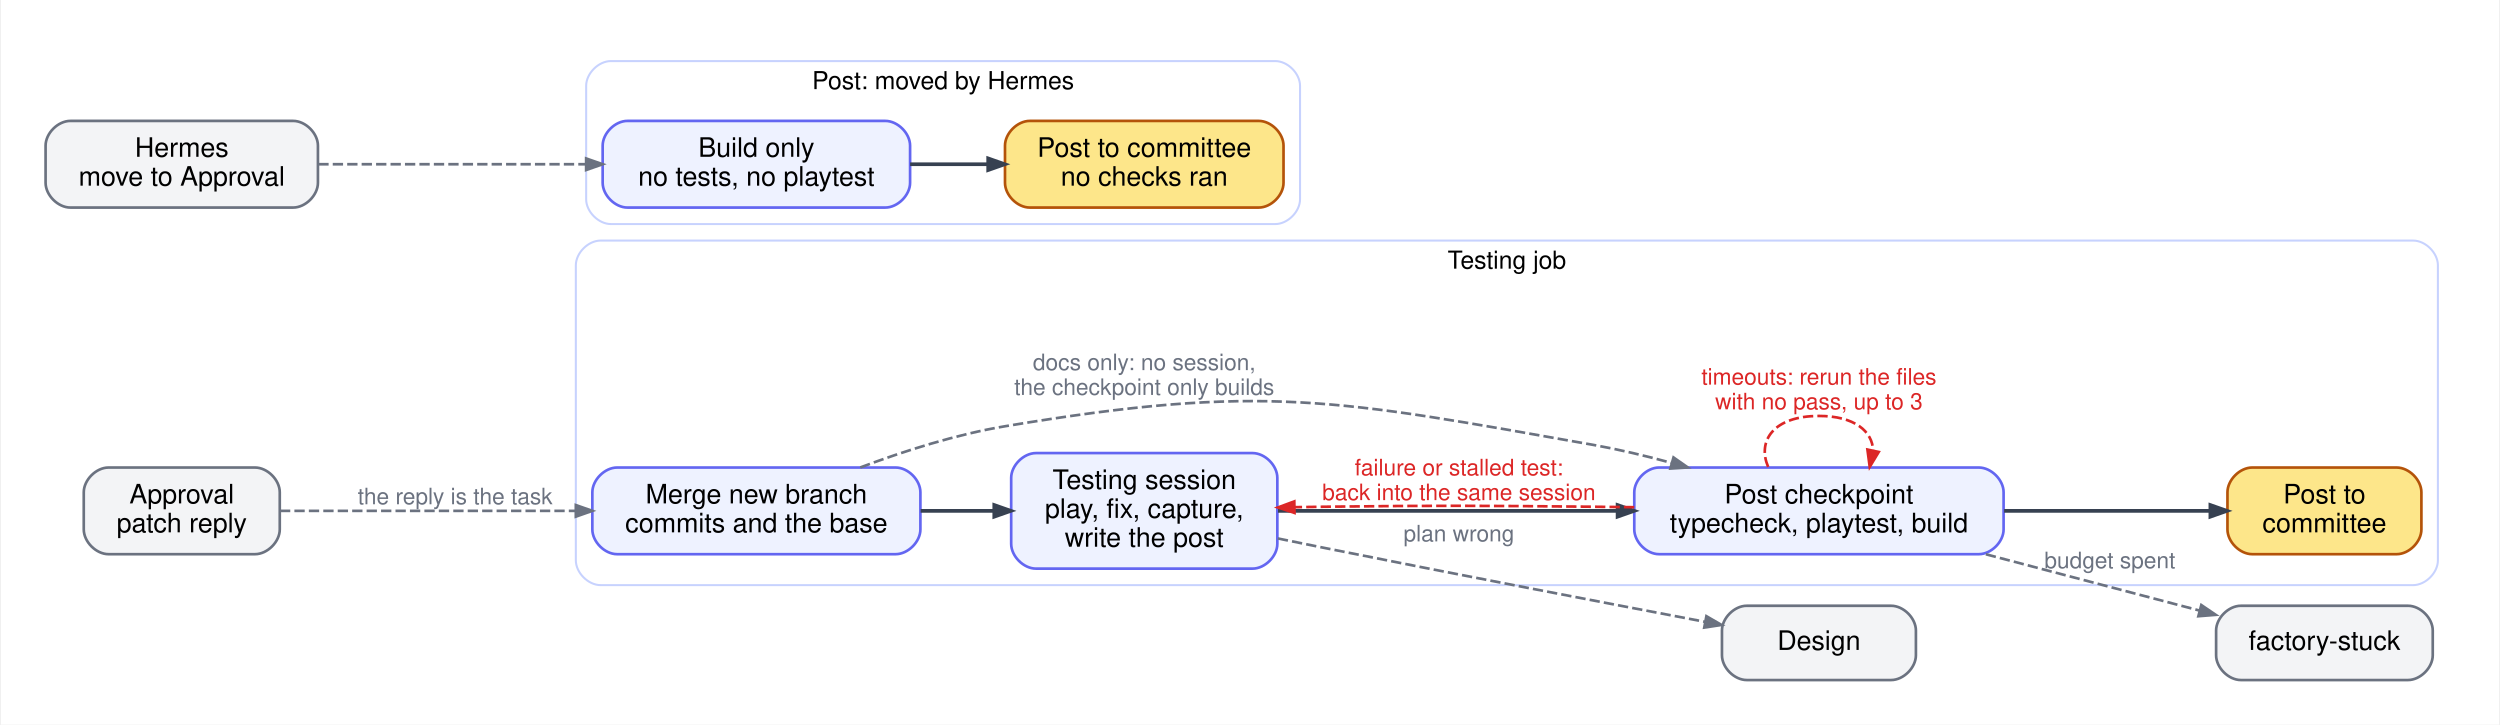
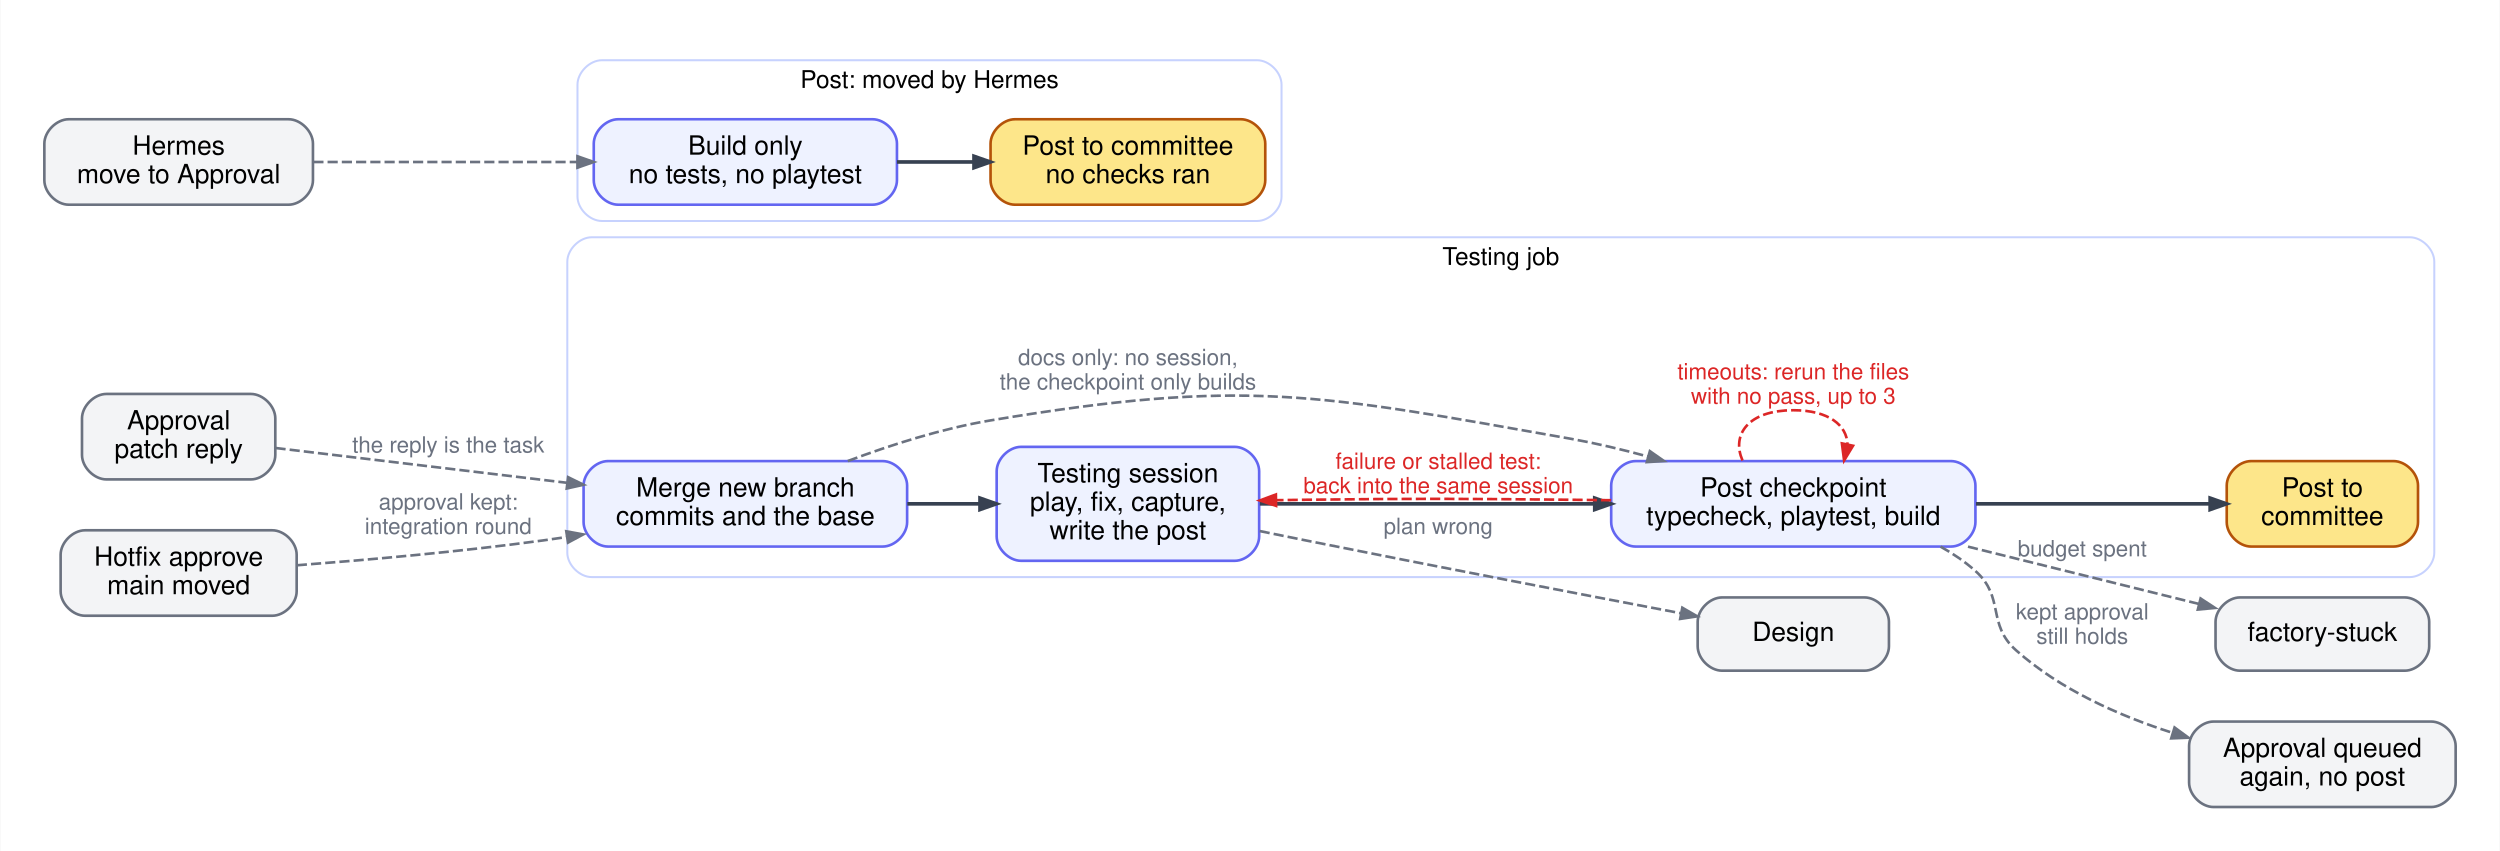
- <svg xmlns="http://www.w3.org/2000/svg" width="1211pt" height="351pt" viewBox="0.00 0.00 1210.70 351.20">
-   <g id="graph0" class="graph" transform="scale(1 1) rotate(0) translate(21.6 329.6)">
-     <polygon fill="white" stroke="transparent" points="-21.6,21.6 -21.6,-329.6 1189.1,-329.6 1189.1,21.6 -21.6,21.6" />
+ <svg xmlns="http://www.w3.org/2000/svg" width="1228pt" height="418pt" viewBox="0.00 0.00 1228.20 418.20">
+   <g id="graph0" class="graph" transform="scale(1 1) rotate(0) translate(21.6 396.6)">
+     <polygon fill="white" stroke="transparent" points="-21.6,21.6 -21.6,-396.6 1206.6,-396.6 1206.6,21.6 -21.6,21.6" />
    <g id="clust1" class="cluster">
-       <path fill="white" stroke="#c7d2fe" d="M269,-46C269,-46 1147.5,-46 1147.5,-46 1153.5,-46 1159.5,-52 1159.5,-58 1159.5,-58 1159.5,-201 1159.5,-201 1159.5,-207 1153.5,-213 1147.5,-213 1147.5,-213 269,-213 269,-213 263,-213 257,-207 257,-201 257,-201 257,-58 257,-58 257,-52 263,-46 269,-46" />
-       <text text-anchor="middle" x="708.25" y="-199.4" font-family="Helvetica,sans-Serif" font-size="12.00">Testing job</text>
+       <path fill="white" stroke="#c7d2fe" d="M269,-113C269,-113 1162.5,-113 1162.5,-113 1168.5,-113 1174.5,-119 1174.5,-125 1174.5,-125 1174.5,-268 1174.5,-268 1174.5,-274 1168.5,-280 1162.5,-280 1162.5,-280 269,-280 269,-280 263,-280 257,-274 257,-268 257,-268 257,-125 257,-125 257,-119 263,-113 269,-113" />
+       <text text-anchor="middle" x="715.75" y="-266.4" font-family="Helvetica,sans-Serif" font-size="12.00">Testing job</text>
    </g>
    <g id="clust2" class="cluster">
-       <path fill="white" stroke="#c7d2fe" d="M274,-221C274,-221 596,-221 596,-221 602,-221 608,-227 608,-233 608,-233 608,-288 608,-288 608,-294 602,-300 596,-300 596,-300 274,-300 274,-300 268,-300 262,-294 262,-288 262,-288 262,-233 262,-233 262,-227 268,-221 274,-221" />
-       <text text-anchor="middle" x="435" y="-286.4" font-family="Helvetica,sans-Serif" font-size="12.00">Post: moved by Hermes</text>
+       <path fill="white" stroke="#c7d2fe" d="M274,-288C274,-288 596,-288 596,-288 602,-288 608,-294 608,-300 608,-300 608,-355 608,-355 608,-361 602,-367 596,-367 596,-367 274,-367 274,-367 268,-367 262,-361 262,-355 262,-355 262,-300 262,-300 262,-294 268,-288 274,-288" />
+       <text text-anchor="middle" x="435" y="-353.4" font-family="Helvetica,sans-Serif" font-size="12.00">Post: moved by Hermes</text>
    </g>
    <g id="node1" class="node">
-       <path fill="#eef2ff" stroke="#6366f1" stroke-width="1.3" d="M412,-103C412,-103 277,-103 277,-103 271,-103 265,-97 265,-91 265,-91 265,-73 265,-73 265,-67 271,-61 277,-61 277,-61 412,-61 412,-61 418,-61 424,-67 424,-73 424,-73 424,-91 424,-91 424,-97 418,-103 412,-103" />
-       <text text-anchor="middle" x="344.5" y="-85.6" font-family="Helvetica,sans-Serif" font-size="13.00">Merge new branch</text>
-       <text text-anchor="middle" x="344.5" y="-71.6" font-family="Helvetica,sans-Serif" font-size="13.00">commits and the base</text>
+       <path fill="#eef2ff" stroke="#6366f1" stroke-width="1.3" d="M412,-170C412,-170 277,-170 277,-170 271,-170 265,-164 265,-158 265,-158 265,-140 265,-140 265,-134 271,-128 277,-128 277,-128 412,-128 412,-128 418,-128 424,-134 424,-140 424,-140 424,-158 424,-158 424,-164 418,-170 412,-170" />
+       <text text-anchor="middle" x="344.5" y="-152.6" font-family="Helvetica,sans-Serif" font-size="13.00">Merge new branch</text>
+       <text text-anchor="middle" x="344.5" y="-138.6" font-family="Helvetica,sans-Serif" font-size="13.00">commits and the base</text>
    </g>
    <g id="node2" class="node">
-       <path fill="#eef2ff" stroke="#6366f1" stroke-width="1.3" d="M585,-110C585,-110 480,-110 480,-110 474,-110 468,-104 468,-98 468,-98 468,-66 468,-66 468,-60 474,-54 480,-54 480,-54 585,-54 585,-54 591,-54 597,-60 597,-66 597,-66 597,-98 597,-98 597,-104 591,-110 585,-110" />
-       <text text-anchor="middle" x="532.5" y="-92.6" font-family="Helvetica,sans-Serif" font-size="13.00">Testing session</text>
-       <text text-anchor="middle" x="532.5" y="-78.6" font-family="Helvetica,sans-Serif" font-size="13.00">play, fix, capture,</text>
-       <text text-anchor="middle" x="532.5" y="-64.6" font-family="Helvetica,sans-Serif" font-size="13.00">write the post</text>
+       <path fill="#eef2ff" stroke="#6366f1" stroke-width="1.3" d="M585,-177C585,-177 480,-177 480,-177 474,-177 468,-171 468,-165 468,-165 468,-133 468,-133 468,-127 474,-121 480,-121 480,-121 585,-121 585,-121 591,-121 597,-127 597,-133 597,-133 597,-165 597,-165 597,-171 591,-177 585,-177" />
+       <text text-anchor="middle" x="532.5" y="-159.6" font-family="Helvetica,sans-Serif" font-size="13.00">Testing session</text>
+       <text text-anchor="middle" x="532.5" y="-145.6" font-family="Helvetica,sans-Serif" font-size="13.00">play, fix, capture,</text>
+       <text text-anchor="middle" x="532.5" y="-131.6" font-family="Helvetica,sans-Serif" font-size="13.00">write the post</text>
    </g>
    <g id="edge1" class="edge">
-       <path fill="none" stroke="#374151" stroke-width="1.8" d="M424.11,-82C435.95,-82 448.11,-82 459.8,-82" />
-       <polygon fill="#374151" stroke="#374151" stroke-width="1.8" points="459.81,-84.8 467.81,-82 459.81,-79.2 459.81,-84.8" />
+       <path fill="none" stroke="#374151" stroke-width="1.8" d="M424.11,-149C435.95,-149 448.11,-149 459.8,-149" />
+       <polygon fill="#374151" stroke="#374151" stroke-width="1.8" points="459.81,-151.8 467.81,-149 459.81,-146.2 459.81,-151.8" />
    </g>
    <g id="node3" class="node">
-       <path fill="#eef2ff" stroke="#6366f1" stroke-width="1.3" d="M937,-103C937,-103 782,-103 782,-103 776,-103 770,-97 770,-91 770,-91 770,-73 770,-73 770,-67 776,-61 782,-61 782,-61 937,-61 937,-61 943,-61 949,-67 949,-73 949,-73 949,-91 949,-91 949,-97 943,-103 937,-103" />
-       <text text-anchor="middle" x="859.5" y="-85.6" font-family="Helvetica,sans-Serif" font-size="13.00">Post checkpoint</text>
-       <text text-anchor="middle" x="859.5" y="-71.6" font-family="Helvetica,sans-Serif" font-size="13.00">typecheck, playtest, build</text>
+       <path fill="#eef2ff" stroke="#6366f1" stroke-width="1.3" d="M937,-170C937,-170 782,-170 782,-170 776,-170 770,-164 770,-158 770,-158 770,-140 770,-140 770,-134 776,-128 782,-128 782,-128 937,-128 937,-128 943,-128 949,-134 949,-140 949,-140 949,-158 949,-158 949,-164 943,-170 937,-170" />
+       <text text-anchor="middle" x="859.5" y="-152.6" font-family="Helvetica,sans-Serif" font-size="13.00">Post checkpoint</text>
+       <text text-anchor="middle" x="859.5" y="-138.6" font-family="Helvetica,sans-Serif" font-size="13.00">typecheck, playtest, build</text>
    </g>
    <g id="edge7" class="edge">
-       <path fill="none" stroke="#6b7280" stroke-width="1.3" stroke-dasharray="5,2" d="M394.84,-103.03C416.02,-110.98 441.31,-119.05 465,-123 590,-143.85 625.21,-136.07 750,-114 762.49,-111.79 775.59,-108.66 788.19,-105.21" />
-       <polygon fill="#6b7280" stroke="#6b7280" stroke-width="1.3" points="789.01,-107.89 795.96,-103.03 787.5,-102.5 789.01,-107.89" />
-       <text text-anchor="middle" x="532.5" y="-150.2" font-family="Helvetica,sans-Serif" font-size="11.00" fill="#6b7280">docs only: no session,</text>
-       <text text-anchor="middle" x="532.5" y="-138.2" font-family="Helvetica,sans-Serif" font-size="11.00" fill="#6b7280">the checkpoint only builds</text>
+       <path fill="none" stroke="#6b7280" stroke-width="1.3" stroke-dasharray="5,2" d="M394.84,-170.03C416.02,-177.98 441.31,-186.05 465,-190 590,-210.85 625.21,-203.07 750,-181 762.49,-178.79 775.59,-175.66 788.19,-172.21" />
+       <polygon fill="#6b7280" stroke="#6b7280" stroke-width="1.3" points="789.01,-174.89 795.96,-170.03 787.5,-169.5 789.01,-174.89" />
+       <text text-anchor="middle" x="532.5" y="-217.2" font-family="Helvetica,sans-Serif" font-size="11.00" fill="#6b7280">docs only: no session,</text>
+       <text text-anchor="middle" x="532.5" y="-205.2" font-family="Helvetica,sans-Serif" font-size="11.00" fill="#6b7280">the checkpoint only builds</text>
    </g>
    <g id="edge2" class="edge">
-       <path fill="none" stroke="#374151" stroke-width="1.8" d="M597.32,-82C644.18,-82 708.66,-82 761.83,-82" />
-       <polygon fill="#374151" stroke="#374151" stroke-width="1.8" points="761.92,-84.8 769.92,-82 761.92,-79.2 761.92,-84.8" />
+       <path fill="none" stroke="#374151" stroke-width="1.8" d="M597.32,-149C644.18,-149 708.66,-149 761.83,-149" />
+       <polygon fill="#374151" stroke="#374151" stroke-width="1.8" points="761.92,-151.8 769.92,-149 761.92,-146.2 761.92,-151.8" />
    </g>
    <g id="node9" class="node">
-       <path fill="#f3f4f6" stroke="#6b7280" stroke-width="1.3" d="M894.5,-36C894.5,-36 824.5,-36 824.5,-36 818.5,-36 812.5,-30 812.5,-24 812.5,-24 812.5,-12 812.5,-12 812.5,-6 818.5,0 824.5,0 824.5,0 894.5,0 894.5,0 900.5,0 906.5,-6 906.5,-12 906.5,-12 906.5,-24 906.5,-24 906.5,-30 900.5,-36 894.5,-36" />
-       <text text-anchor="middle" x="859.5" y="-14.6" font-family="Helvetica,sans-Serif" font-size="13.00">Design</text>
+       <path fill="#f3f4f6" stroke="#6b7280" stroke-width="1.3" d="M894.5,-103C894.5,-103 824.5,-103 824.5,-103 818.5,-103 812.5,-97 812.5,-91 812.5,-91 812.5,-79 812.5,-79 812.5,-73 818.5,-67 824.5,-67 824.5,-67 894.5,-67 894.5,-67 900.5,-67 906.5,-73 906.5,-79 906.5,-79 906.5,-91 906.5,-91 906.5,-97 900.5,-103 894.5,-103" />
+       <text text-anchor="middle" x="859.5" y="-81.6" font-family="Helvetica,sans-Serif" font-size="13.00">Design</text>
+     </g>
+     <g id="edge12" class="edge">
+       <path fill="none" stroke="#6b7280" stroke-width="1.3" stroke-dasharray="5,2" d="M597.25,-135.62C604.91,-134.05 612.63,-132.48 620,-131 683.12,-118.35 755.78,-104.42 804.15,-95.25" />
+       <polygon fill="#6b7280" stroke="#6b7280" stroke-width="1.3" points="804.95,-97.95 812.29,-93.7 803.91,-92.44 804.95,-97.95" />
+       <text text-anchor="middle" x="685" y="-134.2" font-family="Helvetica,sans-Serif" font-size="11.00" fill="#6b7280">plan wrong</text>
+     </g>
+     <g id="edge5" class="edge">
+       <path fill="none" stroke="#dc2626" stroke-width="1.3" stroke-dasharray="5,2" d="M769.98,-150.77C763.22,-150.86 756.5,-150.94 750,-151 692.22,-151.53 677.77,-151.67 620,-151 615.29,-150.95 610.43,-150.87 605.53,-150.79" />
+       <polygon fill="#dc2626" stroke="#dc2626" stroke-width="1.3" points="605.32,-147.99 597.27,-150.64 605.22,-153.59 605.32,-147.99" />
+       <text text-anchor="middle" x="685" y="-166.2" font-family="Helvetica,sans-Serif" font-size="11.00" fill="#dc2626">failure or stalled test:</text>
+       <text text-anchor="middle" x="685" y="-154.2" font-family="Helvetica,sans-Serif" font-size="11.00" fill="#dc2626">back into the same session</text>
+     </g>
+     <g id="edge6" class="edge">
+       <path fill="none" stroke="#dc2626" stroke-width="1.3" stroke-dasharray="5,2" d="M834.54,-170.29C828.99,-183.02 837.31,-195 859.5,-195 877.01,-195 885.88,-187.54 886.12,-178.14" />
+       <polygon fill="#dc2626" stroke="#dc2626" stroke-width="1.3" points="888.85,-177.54 884.46,-170.29 883.38,-178.7 888.85,-177.54" />
+       <text text-anchor="middle" x="859.5" y="-210.2" font-family="Helvetica,sans-Serif" font-size="11.00" fill="#dc2626">timeouts: rerun the files</text>
+       <text text-anchor="middle" x="859.5" y="-198.2" font-family="Helvetica,sans-Serif" font-size="11.00" fill="#dc2626">with no pass, up to 3</text>
+     </g>
+     <g id="node4" class="node">
+       <path fill="#fde68a" stroke="#b45309" stroke-width="1.3" d="M1154.5,-170C1154.5,-170 1084.5,-170 1084.5,-170 1078.5,-170 1072.5,-164 1072.5,-158 1072.5,-158 1072.5,-140 1072.5,-140 1072.5,-134 1078.5,-128 1084.5,-128 1084.5,-128 1154.5,-128 1154.5,-128 1160.5,-128 1166.5,-134 1166.5,-140 1166.5,-140 1166.5,-158 1166.5,-158 1166.5,-164 1160.5,-170 1154.5,-170" />
+       <text text-anchor="middle" x="1119.5" y="-152.6" font-family="Helvetica,sans-Serif" font-size="13.00">Post to</text>
+       <text text-anchor="middle" x="1119.5" y="-138.6" font-family="Helvetica,sans-Serif" font-size="13.00">committee</text>
+     </g>
+     <g id="edge3" class="edge">
+       <path fill="none" stroke="#374151" stroke-width="1.8" d="M949.29,-149C987.45,-149 1030.83,-149 1064.11,-149" />
+       <polygon fill="#374151" stroke="#374151" stroke-width="1.8" points="1064.35,-151.8 1072.35,-149 1064.35,-146.2 1064.35,-151.8" />
+     </g>
+     <g id="node10" class="node">
+       <path fill="#f3f4f6" stroke="#6b7280" stroke-width="1.3" d="M1160,-103C1160,-103 1079,-103 1079,-103 1073,-103 1067,-97 1067,-91 1067,-91 1067,-79 1067,-79 1067,-73 1073,-67 1079,-67 1079,-67 1160,-67 1160,-67 1166,-67 1172,-73 1172,-79 1172,-79 1172,-91 1172,-91 1172,-97 1166,-103 1160,-103" />
+       <text text-anchor="middle" x="1119.5" y="-81.6" font-family="Helvetica,sans-Serif" font-size="13.00">factory-stuck</text>
+     </g>
+     <g id="edge13" class="edge">
+       <path fill="none" stroke="#6b7280" stroke-width="1.3" stroke-dasharray="5,2" d="M945.34,-127.96C982.46,-118.75 1025.12,-108.16 1058.82,-99.81" />
+       <polygon fill="#6b7280" stroke="#6b7280" stroke-width="1.3" points="1059.65,-102.48 1066.74,-97.84 1058.3,-97.05 1059.65,-102.48" />
+       <text text-anchor="middle" x="1001.5" y="-123.2" font-family="Helvetica,sans-Serif" font-size="11.00" fill="#6b7280">budget spent</text>
+     </g>
+     <g id="node12" class="node">
+       <path fill="#f3f4f6" stroke="#6b7280" stroke-width="1.3" d="M1173,-42C1173,-42 1066,-42 1066,-42 1060,-42 1054,-36 1054,-30 1054,-30 1054,-12 1054,-12 1054,-6 1060,0 1066,0 1066,0 1173,0 1173,0 1179,0 1185,-6 1185,-12 1185,-12 1185,-30 1185,-30 1185,-36 1179,-42 1173,-42" />
+       <text text-anchor="middle" x="1119.5" y="-24.6" font-family="Helvetica,sans-Serif" font-size="13.00">Approval queued</text>
+       <text text-anchor="middle" x="1119.5" y="-10.6" font-family="Helvetica,sans-Serif" font-size="13.00">again, no post</text>
+     </g>
+     <g id="edge11" class="edge">
+       <path fill="none" stroke="#6b7280" stroke-width="1.3" stroke-dasharray="5,2" d="M931.85,-127.97C938.01,-124.54 943.85,-120.58 949,-116 963.56,-103.05 954.45,-89.96 969,-77 990.57,-57.79 1019.35,-44.94 1045.9,-36.45" />
+       <polygon fill="#6b7280" stroke="#6b7280" stroke-width="1.3" points="1046.86,-39.09 1053.69,-34.07 1045.22,-33.73 1046.86,-39.09" />
+       <text text-anchor="middle" x="1001.5" y="-92.2" font-family="Helvetica,sans-Serif" font-size="11.00" fill="#6b7280">kept approval</text>
+       <text text-anchor="middle" x="1001.5" y="-80.2" font-family="Helvetica,sans-Serif" font-size="11.00" fill="#6b7280">still holds</text>
+     </g>
+     <g id="node5" class="node">
+       <path fill="#eef2ff" stroke="#6366f1" stroke-width="1.3" d="M407,-338C407,-338 282,-338 282,-338 276,-338 270,-332 270,-326 270,-326 270,-308 270,-308 270,-302 276,-296 282,-296 282,-296 407,-296 407,-296 413,-296 419,-302 419,-308 419,-308 419,-326 419,-326 419,-332 413,-338 407,-338" />
+       <text text-anchor="middle" x="344.5" y="-320.6" font-family="Helvetica,sans-Serif" font-size="13.00">Build only</text>
+       <text text-anchor="middle" x="344.5" y="-306.6" font-family="Helvetica,sans-Serif" font-size="13.00">no tests, no playtest</text>
+     </g>
+     <g id="node6" class="node">
+       <path fill="#fde68a" stroke="#b45309" stroke-width="1.3" d="M588,-338C588,-338 477,-338 477,-338 471,-338 465,-332 465,-326 465,-326 465,-308 465,-308 465,-302 471,-296 477,-296 477,-296 588,-296 588,-296 594,-296 600,-302 600,-308 600,-308 600,-326 600,-326 600,-332 594,-338 588,-338" />
+       <text text-anchor="middle" x="532.5" y="-320.6" font-family="Helvetica,sans-Serif" font-size="13.00">Post to committee</text>
+       <text text-anchor="middle" x="532.5" y="-306.6" font-family="Helvetica,sans-Serif" font-size="13.00">no checks ran</text>
+     </g>
+     <g id="edge4" class="edge">
+       <path fill="none" stroke="#374151" stroke-width="1.8" d="M419.01,-317C431.42,-317 444.32,-317 456.76,-317" />
+       <polygon fill="#374151" stroke="#374151" stroke-width="1.8" points="456.86,-319.8 464.86,-317 456.86,-314.2 456.86,-319.8" />
+     </g>
+     <g id="node7" class="node">
+       <path fill="#f3f4f6" stroke="#6b7280" stroke-width="1.3" d="M120,-338C120,-338 12,-338 12,-338 6,-338 0,-332 0,-326 0,-326 0,-308 0,-308 0,-302 6,-296 12,-296 12,-296 120,-296 120,-296 126,-296 132,-302 132,-308 132,-308 132,-326 132,-326 132,-332 126,-338 120,-338" />
+       <text text-anchor="middle" x="66" y="-320.6" font-family="Helvetica,sans-Serif" font-size="13.00">Hermes</text>
+       <text text-anchor="middle" x="66" y="-306.6" font-family="Helvetica,sans-Serif" font-size="13.00">move to Approval</text>
+     </g>
+     <g id="edge8" class="edge">
+       <path fill="none" stroke="#6b7280" stroke-width="1.3" stroke-dasharray="5,2" d="M132.18,-317C170.94,-317 220.47,-317 261.83,-317" />
+       <polygon fill="#6b7280" stroke="#6b7280" stroke-width="1.3" points="261.99,-319.8 269.99,-317 261.99,-314.2 261.99,-319.8" />
+     </g>
+     <g id="node8" class="node">
+       <path fill="#f3f4f6" stroke="#6b7280" stroke-width="1.3" d="M101.5,-203C101.5,-203 30.5,-203 30.5,-203 24.5,-203 18.5,-197 18.5,-191 18.5,-191 18.5,-173 18.5,-173 18.5,-167 24.5,-161 30.5,-161 30.5,-161 101.5,-161 101.5,-161 107.5,-161 113.5,-167 113.5,-173 113.5,-173 113.5,-191 113.5,-191 113.5,-197 107.5,-203 101.5,-203" />
+       <text text-anchor="middle" x="66" y="-185.6" font-family="Helvetica,sans-Serif" font-size="13.00">Approval</text>
+       <text text-anchor="middle" x="66" y="-171.6" font-family="Helvetica,sans-Serif" font-size="13.00">patch reply</text>
+     </g>
+     <g id="edge9" class="edge">
+       <path fill="none" stroke="#6b7280" stroke-width="1.3" stroke-dasharray="5,2" d="M113.59,-176.44C152.66,-171.78 209.49,-164.99 256.88,-159.34" />
+       <polygon fill="#6b7280" stroke="#6b7280" stroke-width="1.3" points="257.39,-162.1 265,-158.37 256.72,-156.54 257.39,-162.1" />
+       <text text-anchor="middle" x="198.5" y="-174.2" font-family="Helvetica,sans-Serif" font-size="11.00" fill="#6b7280">the reply is the task</text>
+     </g>
+     <g id="node11" class="node">
+       <path fill="#f3f4f6" stroke="#6b7280" stroke-width="1.3" d="M112,-136C112,-136 20,-136 20,-136 14,-136 8,-130 8,-124 8,-124 8,-106 8,-106 8,-100 14,-94 20,-94 20,-94 112,-94 112,-94 118,-94 124,-100 124,-106 124,-106 124,-124 124,-124 124,-130 118,-136 112,-136" />
+       <text text-anchor="middle" x="66" y="-118.6" font-family="Helvetica,sans-Serif" font-size="13.00">Hotfix approve</text>
+       <text text-anchor="middle" x="66" y="-104.6" font-family="Helvetica,sans-Serif" font-size="13.00">main moved</text>
    </g>
    <g id="edge10" class="edge">
-       <path fill="none" stroke="#6b7280" stroke-width="1.3" stroke-dasharray="5,2" d="M597.25,-68.62C604.91,-67.05 612.63,-65.48 620,-64 683.12,-51.35 755.78,-37.42 804.15,-28.25" />
-       <polygon fill="#6b7280" stroke="#6b7280" stroke-width="1.3" points="804.95,-30.95 812.29,-26.7 803.91,-25.44 804.95,-30.95" />
-       <text text-anchor="middle" x="685" y="-67.2" font-family="Helvetica,sans-Serif" font-size="11.00" fill="#6b7280">plan wrong</text>
-     </g>
-     <g id="edge5" class="edge">
-       <path fill="none" stroke="#dc2626" stroke-width="1.3" stroke-dasharray="5,2" d="M769.98,-83.77C763.22,-83.86 756.5,-83.94 750,-84 692.22,-84.53 677.77,-84.67 620,-84 615.29,-83.95 610.43,-83.87 605.53,-83.79" />
-       <polygon fill="#dc2626" stroke="#dc2626" stroke-width="1.3" points="605.32,-80.99 597.27,-83.64 605.22,-86.59 605.32,-80.99" />
-       <text text-anchor="middle" x="685" y="-99.2" font-family="Helvetica,sans-Serif" font-size="11.00" fill="#dc2626">failure or stalled test:</text>
-       <text text-anchor="middle" x="685" y="-87.2" font-family="Helvetica,sans-Serif" font-size="11.00" fill="#dc2626">back into the same session</text>
-     </g>
-     <g id="edge6" class="edge">
-       <path fill="none" stroke="#dc2626" stroke-width="1.3" stroke-dasharray="5,2" d="M834.89,-103.29C829.42,-116.02 837.62,-128 859.5,-128 876.76,-128 885.51,-120.54 885.75,-111.14" />
-       <polygon fill="#dc2626" stroke="#dc2626" stroke-width="1.3" points="888.48,-110.55 884.11,-103.29 883,-111.7 888.48,-110.55" />
-       <text text-anchor="middle" x="859.5" y="-143.2" font-family="Helvetica,sans-Serif" font-size="11.00" fill="#dc2626">timeouts: rerun the files</text>
-       <text text-anchor="middle" x="859.5" y="-131.2" font-family="Helvetica,sans-Serif" font-size="11.00" fill="#dc2626">with no pass, up to 3</text>
-     </g>
-     <g id="node4" class="node">
-       <path fill="#fde68a" stroke="#b45309" stroke-width="1.3" d="M1139.5,-103C1139.5,-103 1069.5,-103 1069.5,-103 1063.5,-103 1057.5,-97 1057.5,-91 1057.5,-91 1057.5,-73 1057.5,-73 1057.5,-67 1063.5,-61 1069.5,-61 1069.5,-61 1139.5,-61 1139.5,-61 1145.5,-61 1151.5,-67 1151.5,-73 1151.5,-73 1151.5,-91 1151.5,-91 1151.5,-97 1145.5,-103 1139.5,-103" />
-       <text text-anchor="middle" x="1104.5" y="-85.6" font-family="Helvetica,sans-Serif" font-size="13.00">Post to</text>
-       <text text-anchor="middle" x="1104.5" y="-71.6" font-family="Helvetica,sans-Serif" font-size="13.00">committee</text>
-     </g>
-     <g id="edge3" class="edge">
-       <path fill="none" stroke="#374151" stroke-width="1.8" d="M949.26,-82C982.72,-82 1019.76,-82 1049.16,-82" />
-       <polygon fill="#374151" stroke="#374151" stroke-width="1.8" points="1049.23,-84.8 1057.23,-82 1049.23,-79.2 1049.23,-84.8" />
-     </g>
-     <g id="node10" class="node">
-       <path fill="#f3f4f6" stroke="#6b7280" stroke-width="1.3" d="M1145,-36C1145,-36 1064,-36 1064,-36 1058,-36 1052,-30 1052,-24 1052,-24 1052,-12 1052,-12 1052,-6 1058,0 1064,0 1064,0 1145,0 1145,0 1151,0 1157,-6 1157,-12 1157,-12 1157,-24 1157,-24 1157,-30 1151,-36 1145,-36" />
-       <text text-anchor="middle" x="1104.5" y="-14.6" font-family="Helvetica,sans-Serif" font-size="13.00">factory-stuck</text>
-     </g>
-     <g id="edge11" class="edge">
-       <path fill="none" stroke="#6b7280" stroke-width="1.3" stroke-dasharray="5,2" d="M940.4,-60.96C974.2,-52.05 1012.87,-41.87 1044.08,-33.65" />
-       <polygon fill="#6b7280" stroke="#6b7280" stroke-width="1.3" points="1044.82,-36.35 1051.84,-31.6 1043.4,-30.93 1044.82,-36.35" />
-       <text text-anchor="middle" x="1000.5" y="-54.2" font-family="Helvetica,sans-Serif" font-size="11.00" fill="#6b7280">budget spent</text>
-     </g>
-     <g id="node5" class="node">
-       <path fill="#eef2ff" stroke="#6366f1" stroke-width="1.3" d="M407,-271C407,-271 282,-271 282,-271 276,-271 270,-265 270,-259 270,-259 270,-241 270,-241 270,-235 276,-229 282,-229 282,-229 407,-229 407,-229 413,-229 419,-235 419,-241 419,-241 419,-259 419,-259 419,-265 413,-271 407,-271" />
-       <text text-anchor="middle" x="344.5" y="-253.6" font-family="Helvetica,sans-Serif" font-size="13.00">Build only</text>
-       <text text-anchor="middle" x="344.5" y="-239.6" font-family="Helvetica,sans-Serif" font-size="13.00">no tests, no playtest</text>
-     </g>
-     <g id="node6" class="node">
-       <path fill="#fde68a" stroke="#b45309" stroke-width="1.3" d="M588,-271C588,-271 477,-271 477,-271 471,-271 465,-265 465,-259 465,-259 465,-241 465,-241 465,-235 471,-229 477,-229 477,-229 588,-229 588,-229 594,-229 600,-235 600,-241 600,-241 600,-259 600,-259 600,-265 594,-271 588,-271" />
-       <text text-anchor="middle" x="532.5" y="-253.6" font-family="Helvetica,sans-Serif" font-size="13.00">Post to committee</text>
-       <text text-anchor="middle" x="532.5" y="-239.6" font-family="Helvetica,sans-Serif" font-size="13.00">no checks ran</text>
-     </g>
-     <g id="edge4" class="edge">
-       <path fill="none" stroke="#374151" stroke-width="1.8" d="M419.01,-250C431.42,-250 444.32,-250 456.76,-250" />
-       <polygon fill="#374151" stroke="#374151" stroke-width="1.8" points="456.86,-252.8 464.86,-250 456.86,-247.2 456.86,-252.8" />
-     </g>
-     <g id="node7" class="node">
-       <path fill="#f3f4f6" stroke="#6b7280" stroke-width="1.3" d="M120,-271C120,-271 12,-271 12,-271 6,-271 0,-265 0,-259 0,-259 0,-241 0,-241 0,-235 6,-229 12,-229 12,-229 120,-229 120,-229 126,-229 132,-235 132,-241 132,-241 132,-259 132,-259 132,-265 126,-271 120,-271" />
-       <text text-anchor="middle" x="66" y="-253.6" font-family="Helvetica,sans-Serif" font-size="13.00">Hermes</text>
-       <text text-anchor="middle" x="66" y="-239.6" font-family="Helvetica,sans-Serif" font-size="13.00">move to Approval</text>
-     </g>
-     <g id="edge8" class="edge">
-       <path fill="none" stroke="#6b7280" stroke-width="1.3" stroke-dasharray="5,2" d="M132.18,-250C170.94,-250 220.47,-250 261.83,-250" />
-       <polygon fill="#6b7280" stroke="#6b7280" stroke-width="1.3" points="261.99,-252.8 269.99,-250 261.99,-247.2 261.99,-252.8" />
-     </g>
-     <g id="node8" class="node">
-       <path fill="#f3f4f6" stroke="#6b7280" stroke-width="1.3" d="M101.5,-103C101.5,-103 30.5,-103 30.5,-103 24.5,-103 18.5,-97 18.5,-91 18.5,-91 18.5,-73 18.5,-73 18.5,-67 24.5,-61 30.5,-61 30.5,-61 101.5,-61 101.5,-61 107.5,-61 113.5,-67 113.5,-73 113.5,-73 113.5,-91 113.5,-91 113.5,-97 107.5,-103 101.5,-103" />
-       <text text-anchor="middle" x="66" y="-85.6" font-family="Helvetica,sans-Serif" font-size="13.00">Approval</text>
-       <text text-anchor="middle" x="66" y="-71.6" font-family="Helvetica,sans-Serif" font-size="13.00">patch reply</text>
-     </g>
-     <g id="edge9" class="edge">
-       <path fill="none" stroke="#6b7280" stroke-width="1.3" stroke-dasharray="5,2" d="M113.59,-82C152.66,-82 209.49,-82 256.88,-82" />
-       <polygon fill="#6b7280" stroke="#6b7280" stroke-width="1.3" points="257,-84.8 265,-82 257,-79.2 257,-84.8" />
-       <text text-anchor="middle" x="198.5" y="-85.2" font-family="Helvetica,sans-Serif" font-size="11.00" fill="#6b7280">the reply is the task</text>
+       <path fill="none" stroke="#6b7280" stroke-width="1.3" stroke-dasharray="5,2" d="M124.06,-118.8C159.06,-121.46 204.73,-125.52 245,-131 248.84,-131.52 252.75,-132.09 256.7,-132.69" />
+       <polygon fill="#6b7280" stroke="#6b7280" stroke-width="1.3" points="256.5,-135.49 264.84,-133.97 257.37,-129.96 256.5,-135.49" />
+       <text text-anchor="middle" x="198.5" y="-146.2" font-family="Helvetica,sans-Serif" font-size="11.00" fill="#6b7280">approval kept:</text>
+       <text text-anchor="middle" x="198.5" y="-134.2" font-family="Helvetica,sans-Serif" font-size="11.00" fill="#6b7280">integration round</text>
    </g>
  </g>
</svg>
